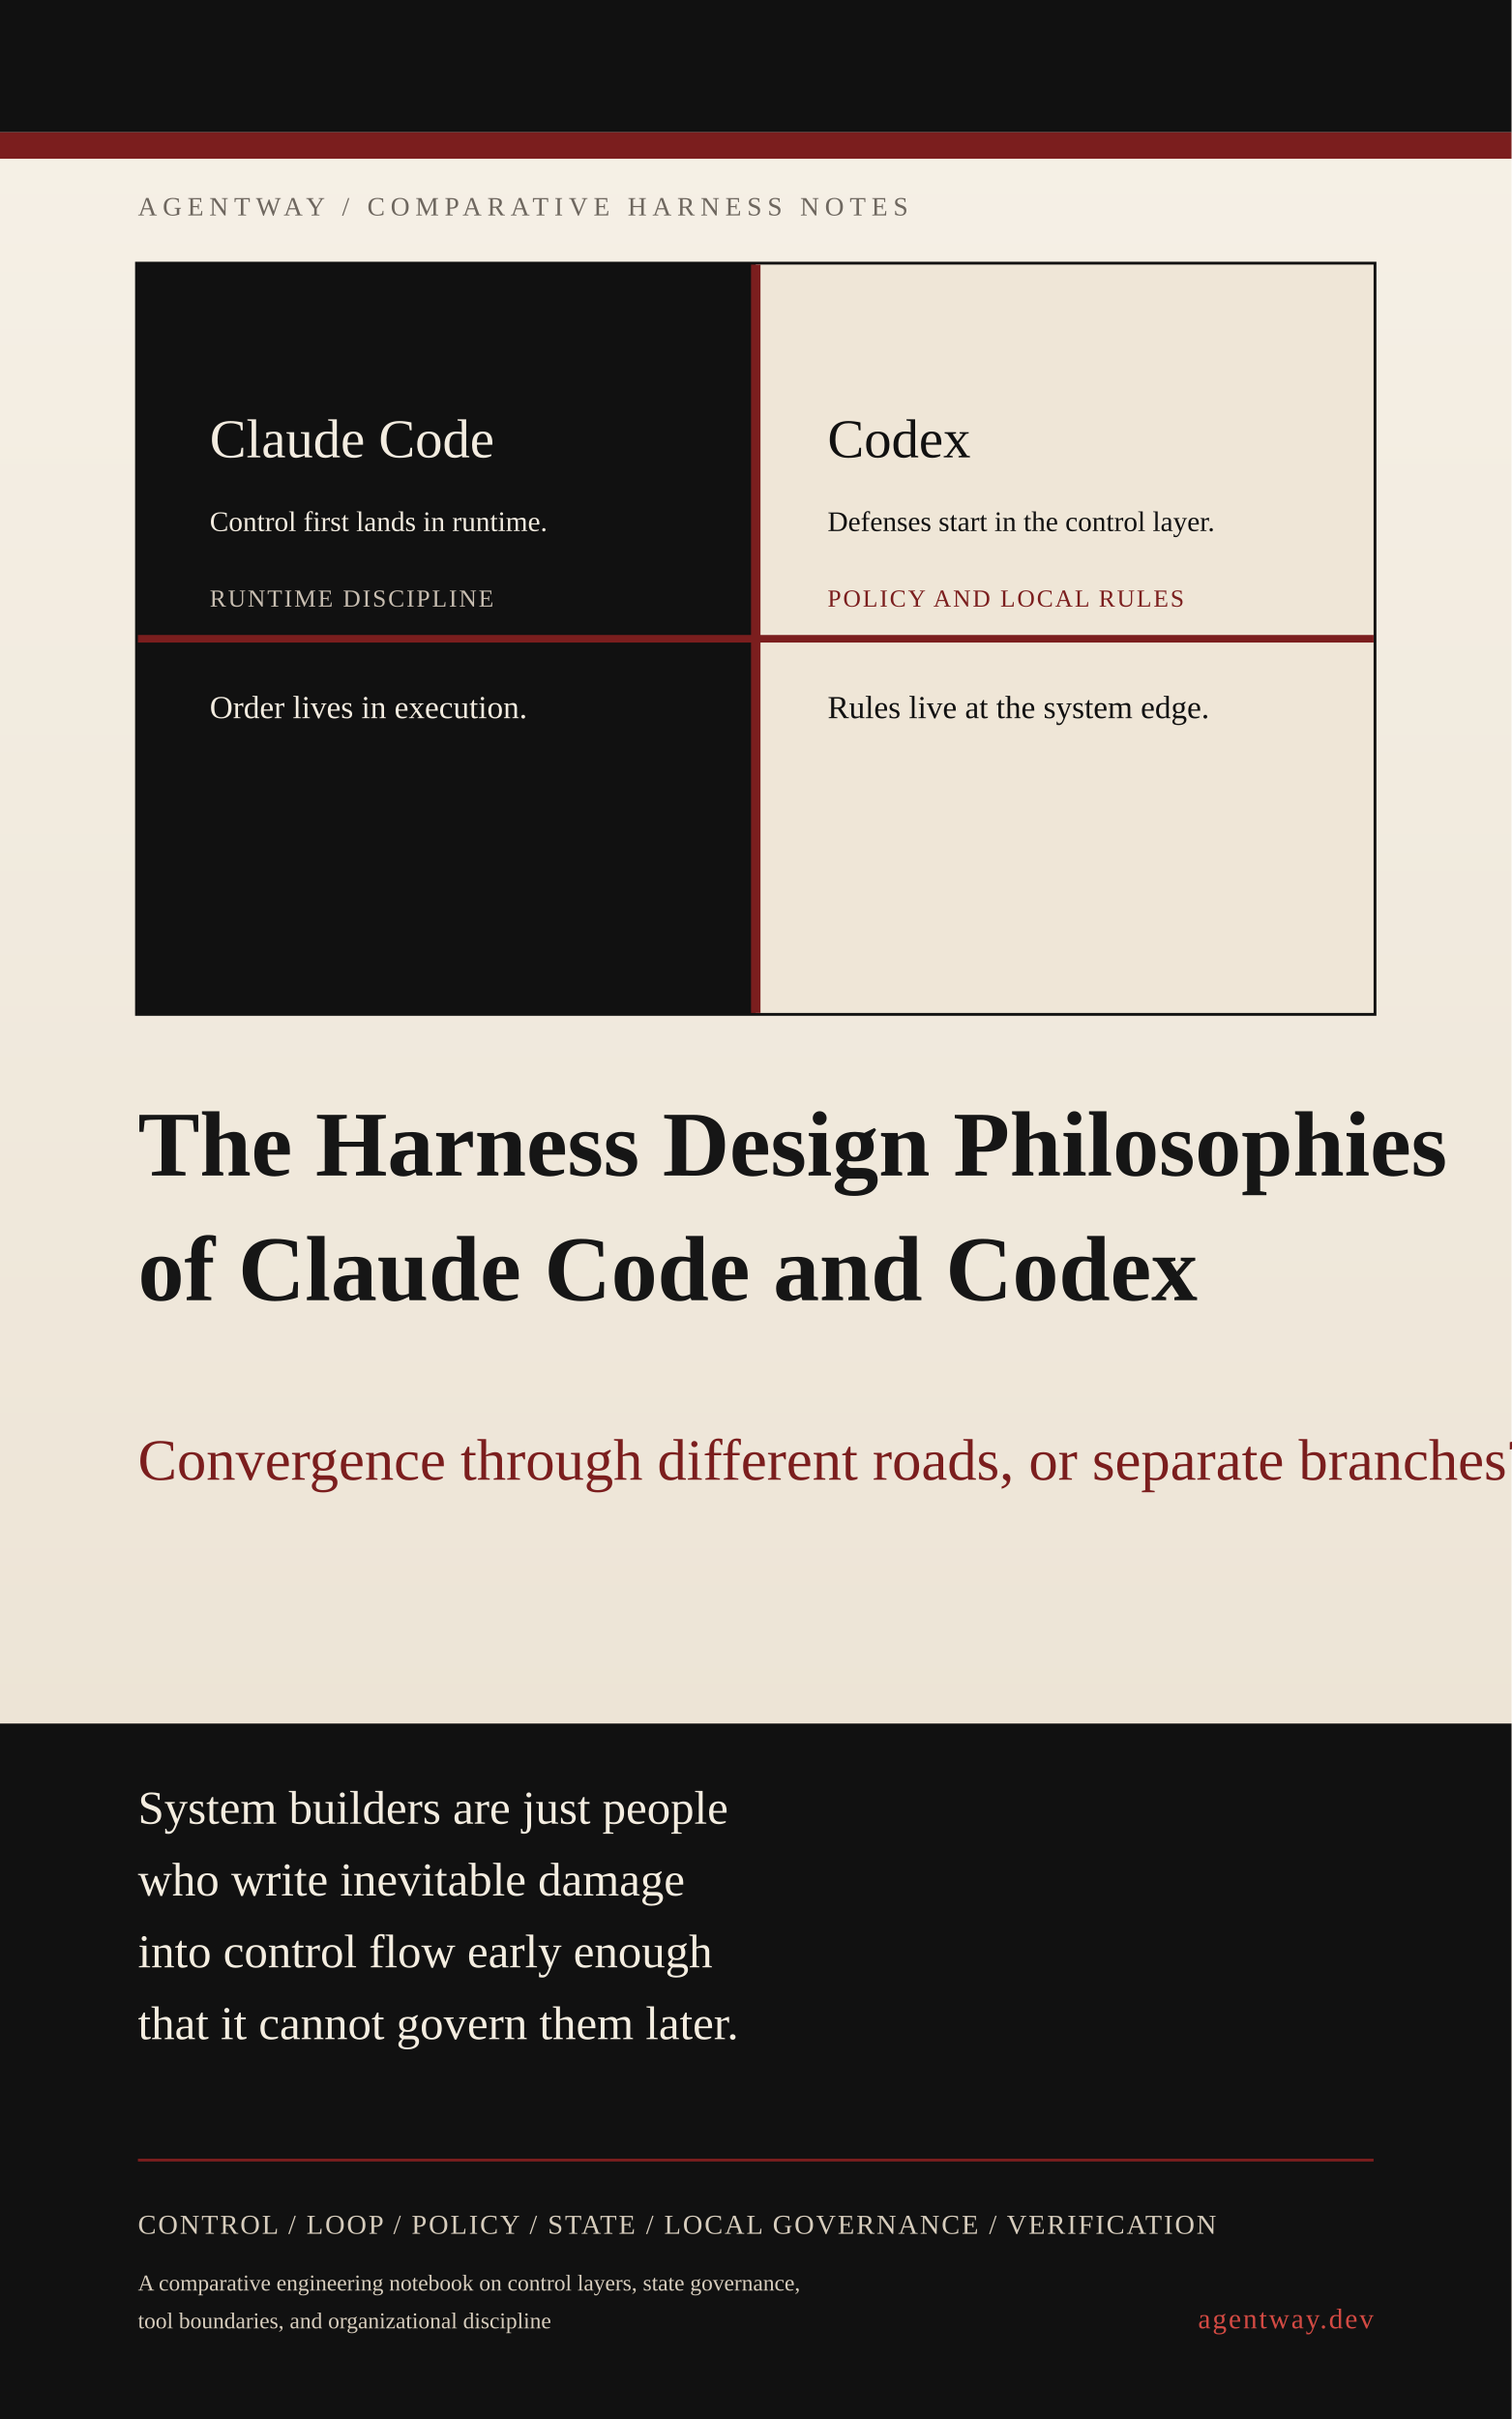
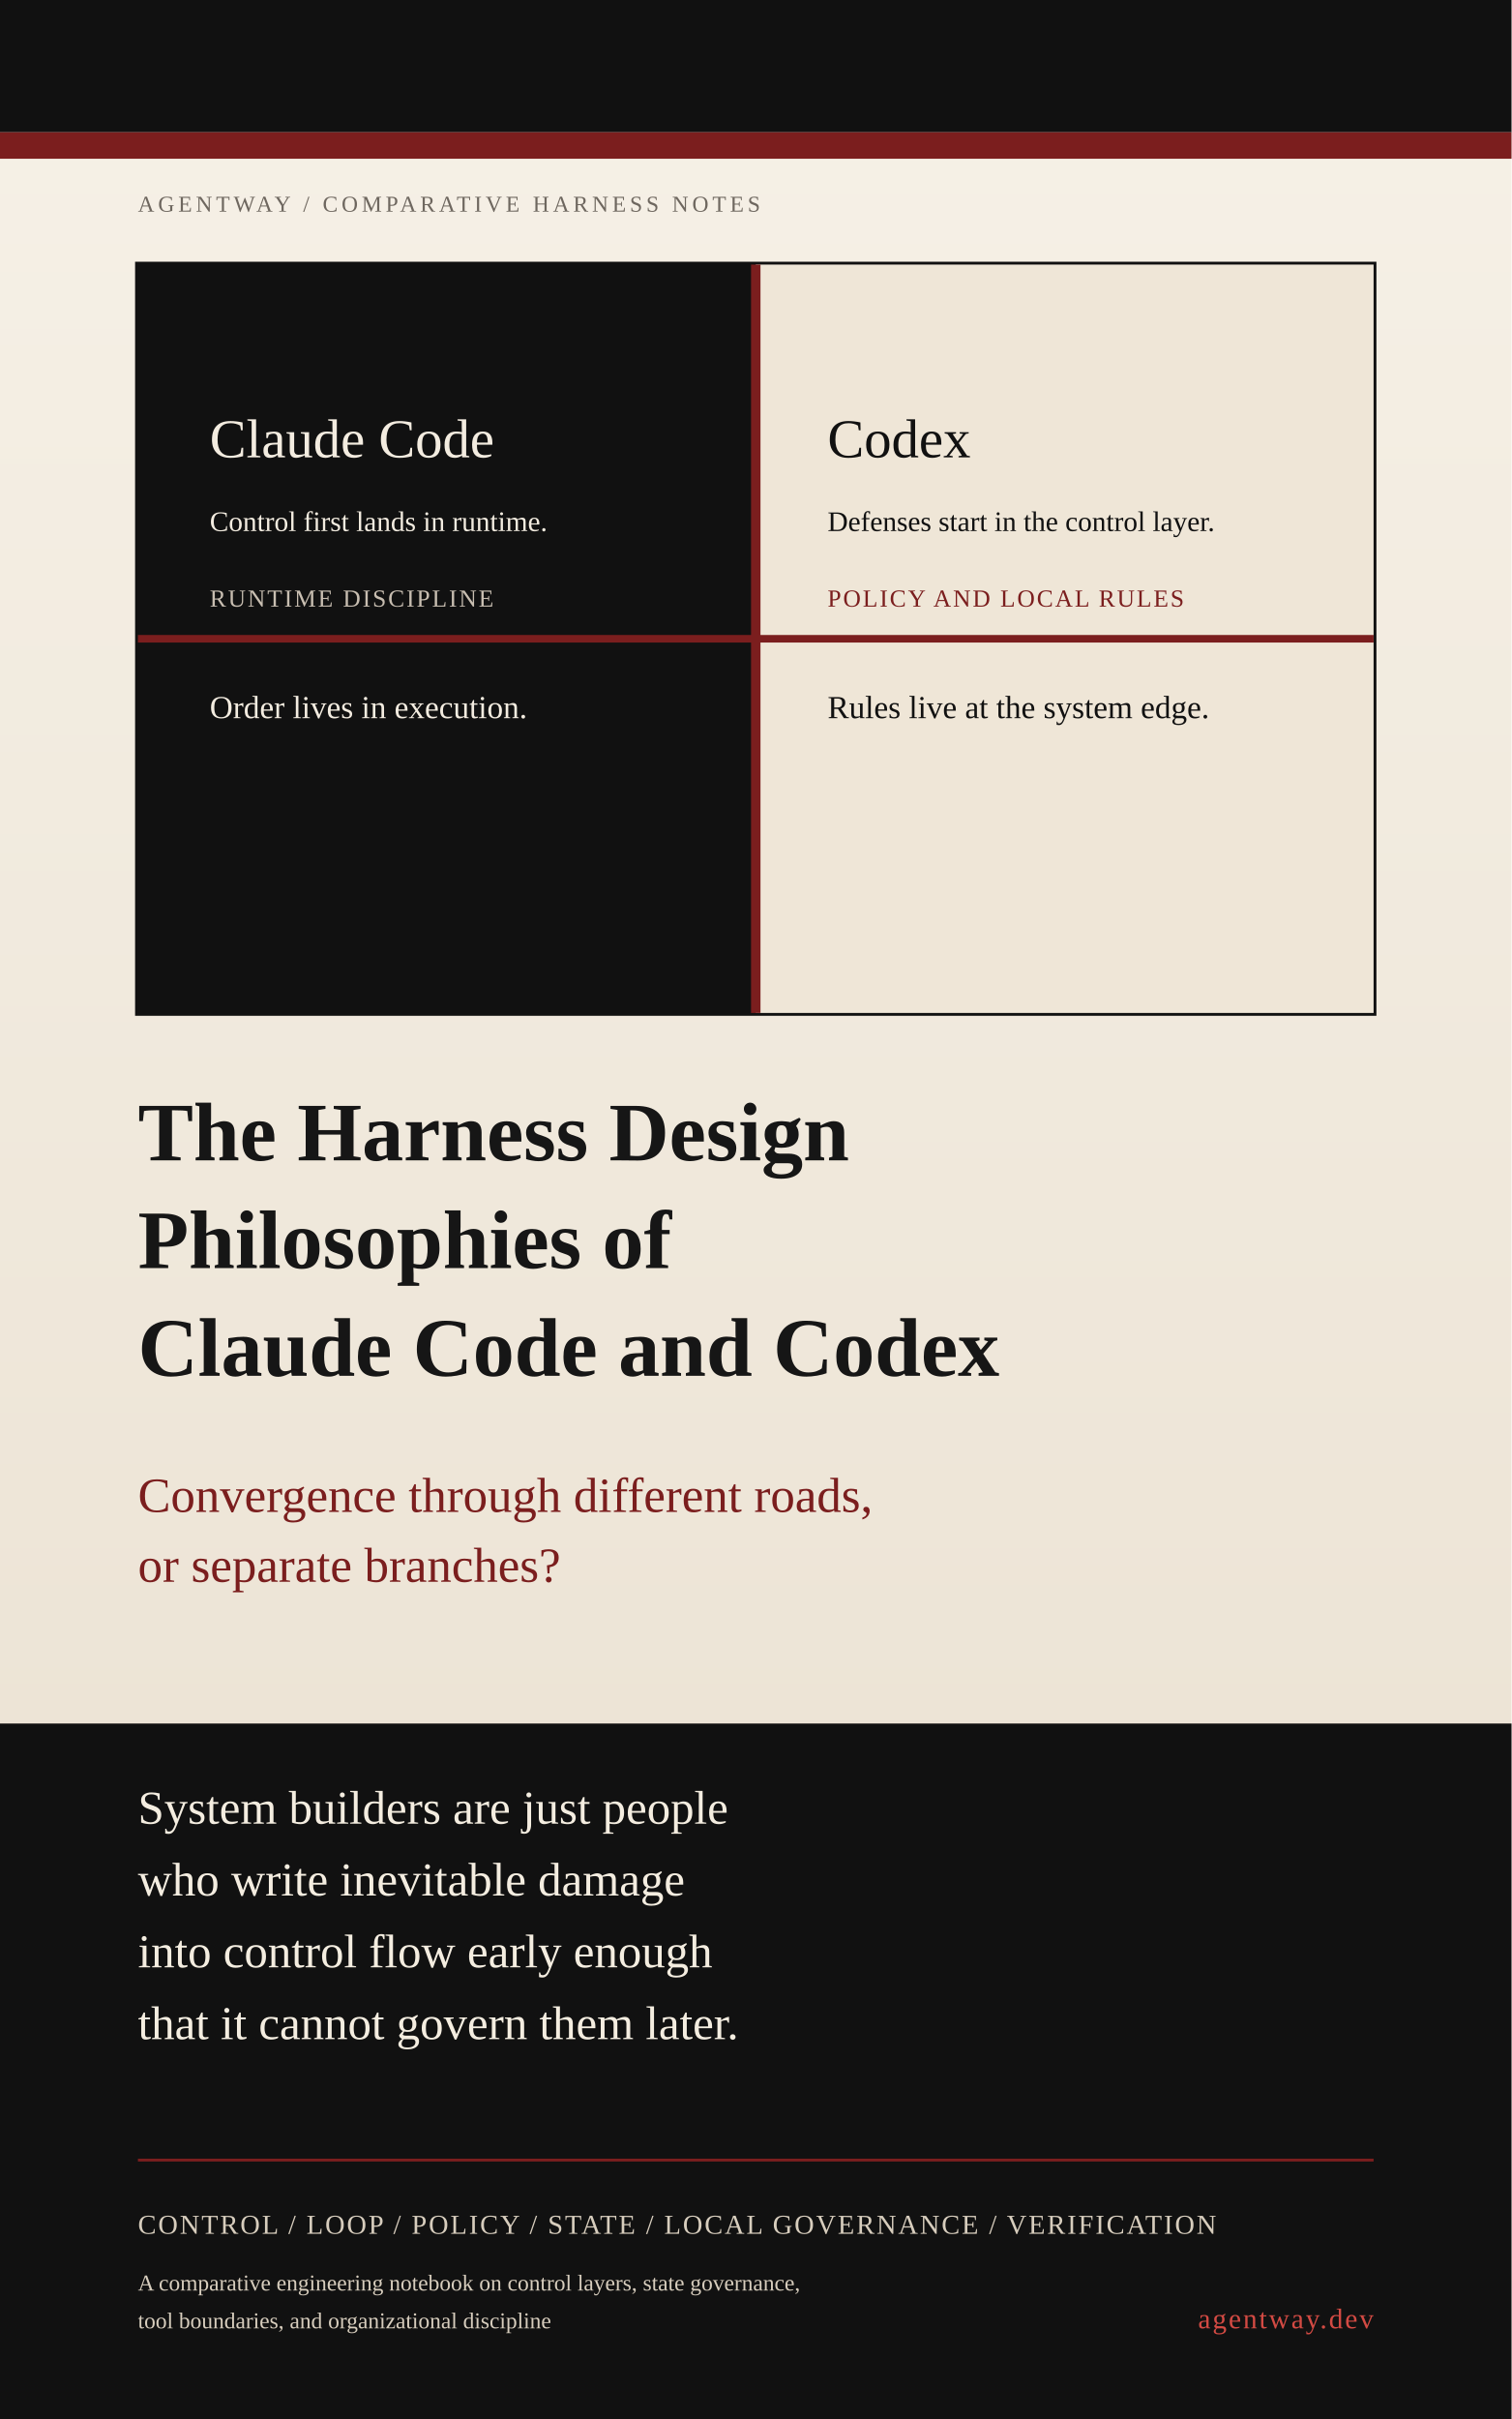
<svg xmlns="http://www.w3.org/2000/svg" width="1600" height="2560" viewBox="0 0 1600 2560" role="img" aria-labelledby="title desc">
  <defs>
    <linearGradient id="paper" x1="0" y1="0" x2="0" y2="1">
      <stop offset="0%" stop-color="#f6f1e7" />
      <stop offset="100%" stop-color="#e9dfcf" />
    </linearGradient>
  </defs>
  <rect width="1600" height="2560" fill="url(#paper)" />
  <rect x="0" y="0" width="1600" height="140" fill="#111111" />
  <rect x="0" y="140" width="1600" height="28" fill="#7b1e1e" />
  <rect x="0" y="1824" width="1600" height="736" fill="#111111" />
  <rect x="146" y="280" width="1308" height="792" fill="none" stroke="#111111" stroke-width="6" />
  <rect x="146" y="280" width="654" height="792" fill="#111111" />
  <rect x="800" y="280" width="654" height="792" fill="#efe6d7" />
  <line x1="800" y1="280" x2="800" y2="1072" stroke="#7b1e1e" stroke-width="10" />
  <line x1="146" y1="676" x2="1454" y2="676" stroke="#7b1e1e" stroke-width="8" />
-   <text x="146" y="228" fill="#6e675f" font-family="Georgia, 'Times New Roman', serif" font-size="28" letter-spacing="6">AGENTWAY / COMPARATIVE HARNESS NOTES</text>
+   <text x="146" y="224" fill="#6e675f" font-family="Georgia, 'Times New Roman', serif" font-size="24" letter-spacing="4">AGENTWAY / COMPARATIVE HARNESS NOTES</text>
  <text x="222" y="484" fill="#f3ece0" font-family="Georgia, 'Times New Roman', serif" font-size="58">Claude Code</text>
  <text x="222" y="562" fill="#f3ece0" font-family="Georgia, 'Times New Roman', serif" font-size="30">Control first lands in runtime.</text>
  <text x="222" y="642" fill="#c8beb1" font-family="Georgia, 'Times New Roman', serif" font-size="26" letter-spacing="2">RUNTIME DISCIPLINE</text>
  <text x="222" y="760" fill="#f3ece0" font-family="Georgia, 'Times New Roman', serif" font-size="34">Order lives in execution.</text>
  <text x="876" y="484" fill="#111111" font-family="Georgia, 'Times New Roman', serif" font-size="58">Codex</text>
  <text x="876" y="562" fill="#111111" font-family="Georgia, 'Times New Roman', serif" font-size="30">Defenses start in the control layer.</text>
  <text x="876" y="642" fill="#7b1e1e" font-family="Georgia, 'Times New Roman', serif" font-size="26" letter-spacing="2">POLICY AND LOCAL RULES</text>
  <text x="876" y="760" fill="#111111" font-family="Georgia, 'Times New Roman', serif" font-size="34">Rules live at the system edge.</text>
-   <text x="146" y="1244" fill="#161616" font-family="Georgia, 'Times New Roman', serif" font-size="98" font-weight="700">The Harness Design Philosophies</text>
-   <text x="146" y="1376" fill="#161616" font-family="Georgia, 'Times New Roman', serif" font-size="98" font-weight="700">of Claude Code and Codex</text>
-   <text x="146" y="1566" fill="#7b1e1e" font-family="Georgia, 'Times New Roman', serif" font-size="62">Convergence through different roads, or separate branches?</text>
+   <text x="146" y="1228" fill="#161616" font-family="Georgia, 'Times New Roman', serif" font-size="88" font-weight="700">The Harness Design</text>
+   <text x="146" y="1342" fill="#161616" font-family="Georgia, 'Times New Roman', serif" font-size="88" font-weight="700">Philosophies of</text>
+   <text x="146" y="1456" fill="#161616" font-family="Georgia, 'Times New Roman', serif" font-size="88" font-weight="700">Claude Code and Codex</text>
+   <text x="146" y="1600" fill="#7b1e1e" font-family="Georgia, 'Times New Roman', serif" font-size="52">Convergence through different roads,</text>
+   <text x="146" y="1674" fill="#7b1e1e" font-family="Georgia, 'Times New Roman', serif" font-size="52">or separate branches?</text>
  <text x="146" y="1930" fill="#f4ede0" font-family="Georgia, 'Times New Roman', serif" font-size="50">System builders are just people</text>
  <text x="146" y="2006" fill="#f4ede0" font-family="Georgia, 'Times New Roman', serif" font-size="50">who write inevitable damage</text>
  <text x="146" y="2082" fill="#f4ede0" font-family="Georgia, 'Times New Roman', serif" font-size="50">into control flow early enough</text>
  <text x="146" y="2158" fill="#f4ede0" font-family="Georgia, 'Times New Roman', serif" font-size="50">that it cannot govern them later.</text>
  <line x1="146" y1="2286" x2="1454" y2="2286" stroke="#7b1e1e" stroke-width="3" />
  <text x="146" y="2364" fill="#d7cdbd" font-family="Georgia, 'Times New Roman', serif" font-size="29" letter-spacing="2">CONTROL / LOOP / POLICY / STATE / LOCAL GOVERNANCE / VERIFICATION</text>
  <text x="146" y="2424" fill="#d7cdbd" font-family="Georgia, 'Times New Roman', serif" font-size="24">A comparative engineering notebook on control layers, state governance,</text>
  <text x="146" y="2464" fill="#d7cdbd" font-family="Georgia, 'Times New Roman', serif" font-size="24">tool boundaries, and organizational discipline</text>
  <text x="1454" y="2464" text-anchor="end" fill="#d34a43" font-family="Georgia, 'Times New Roman', serif" font-size="30" letter-spacing="2">agentway.dev</text>
</svg>
